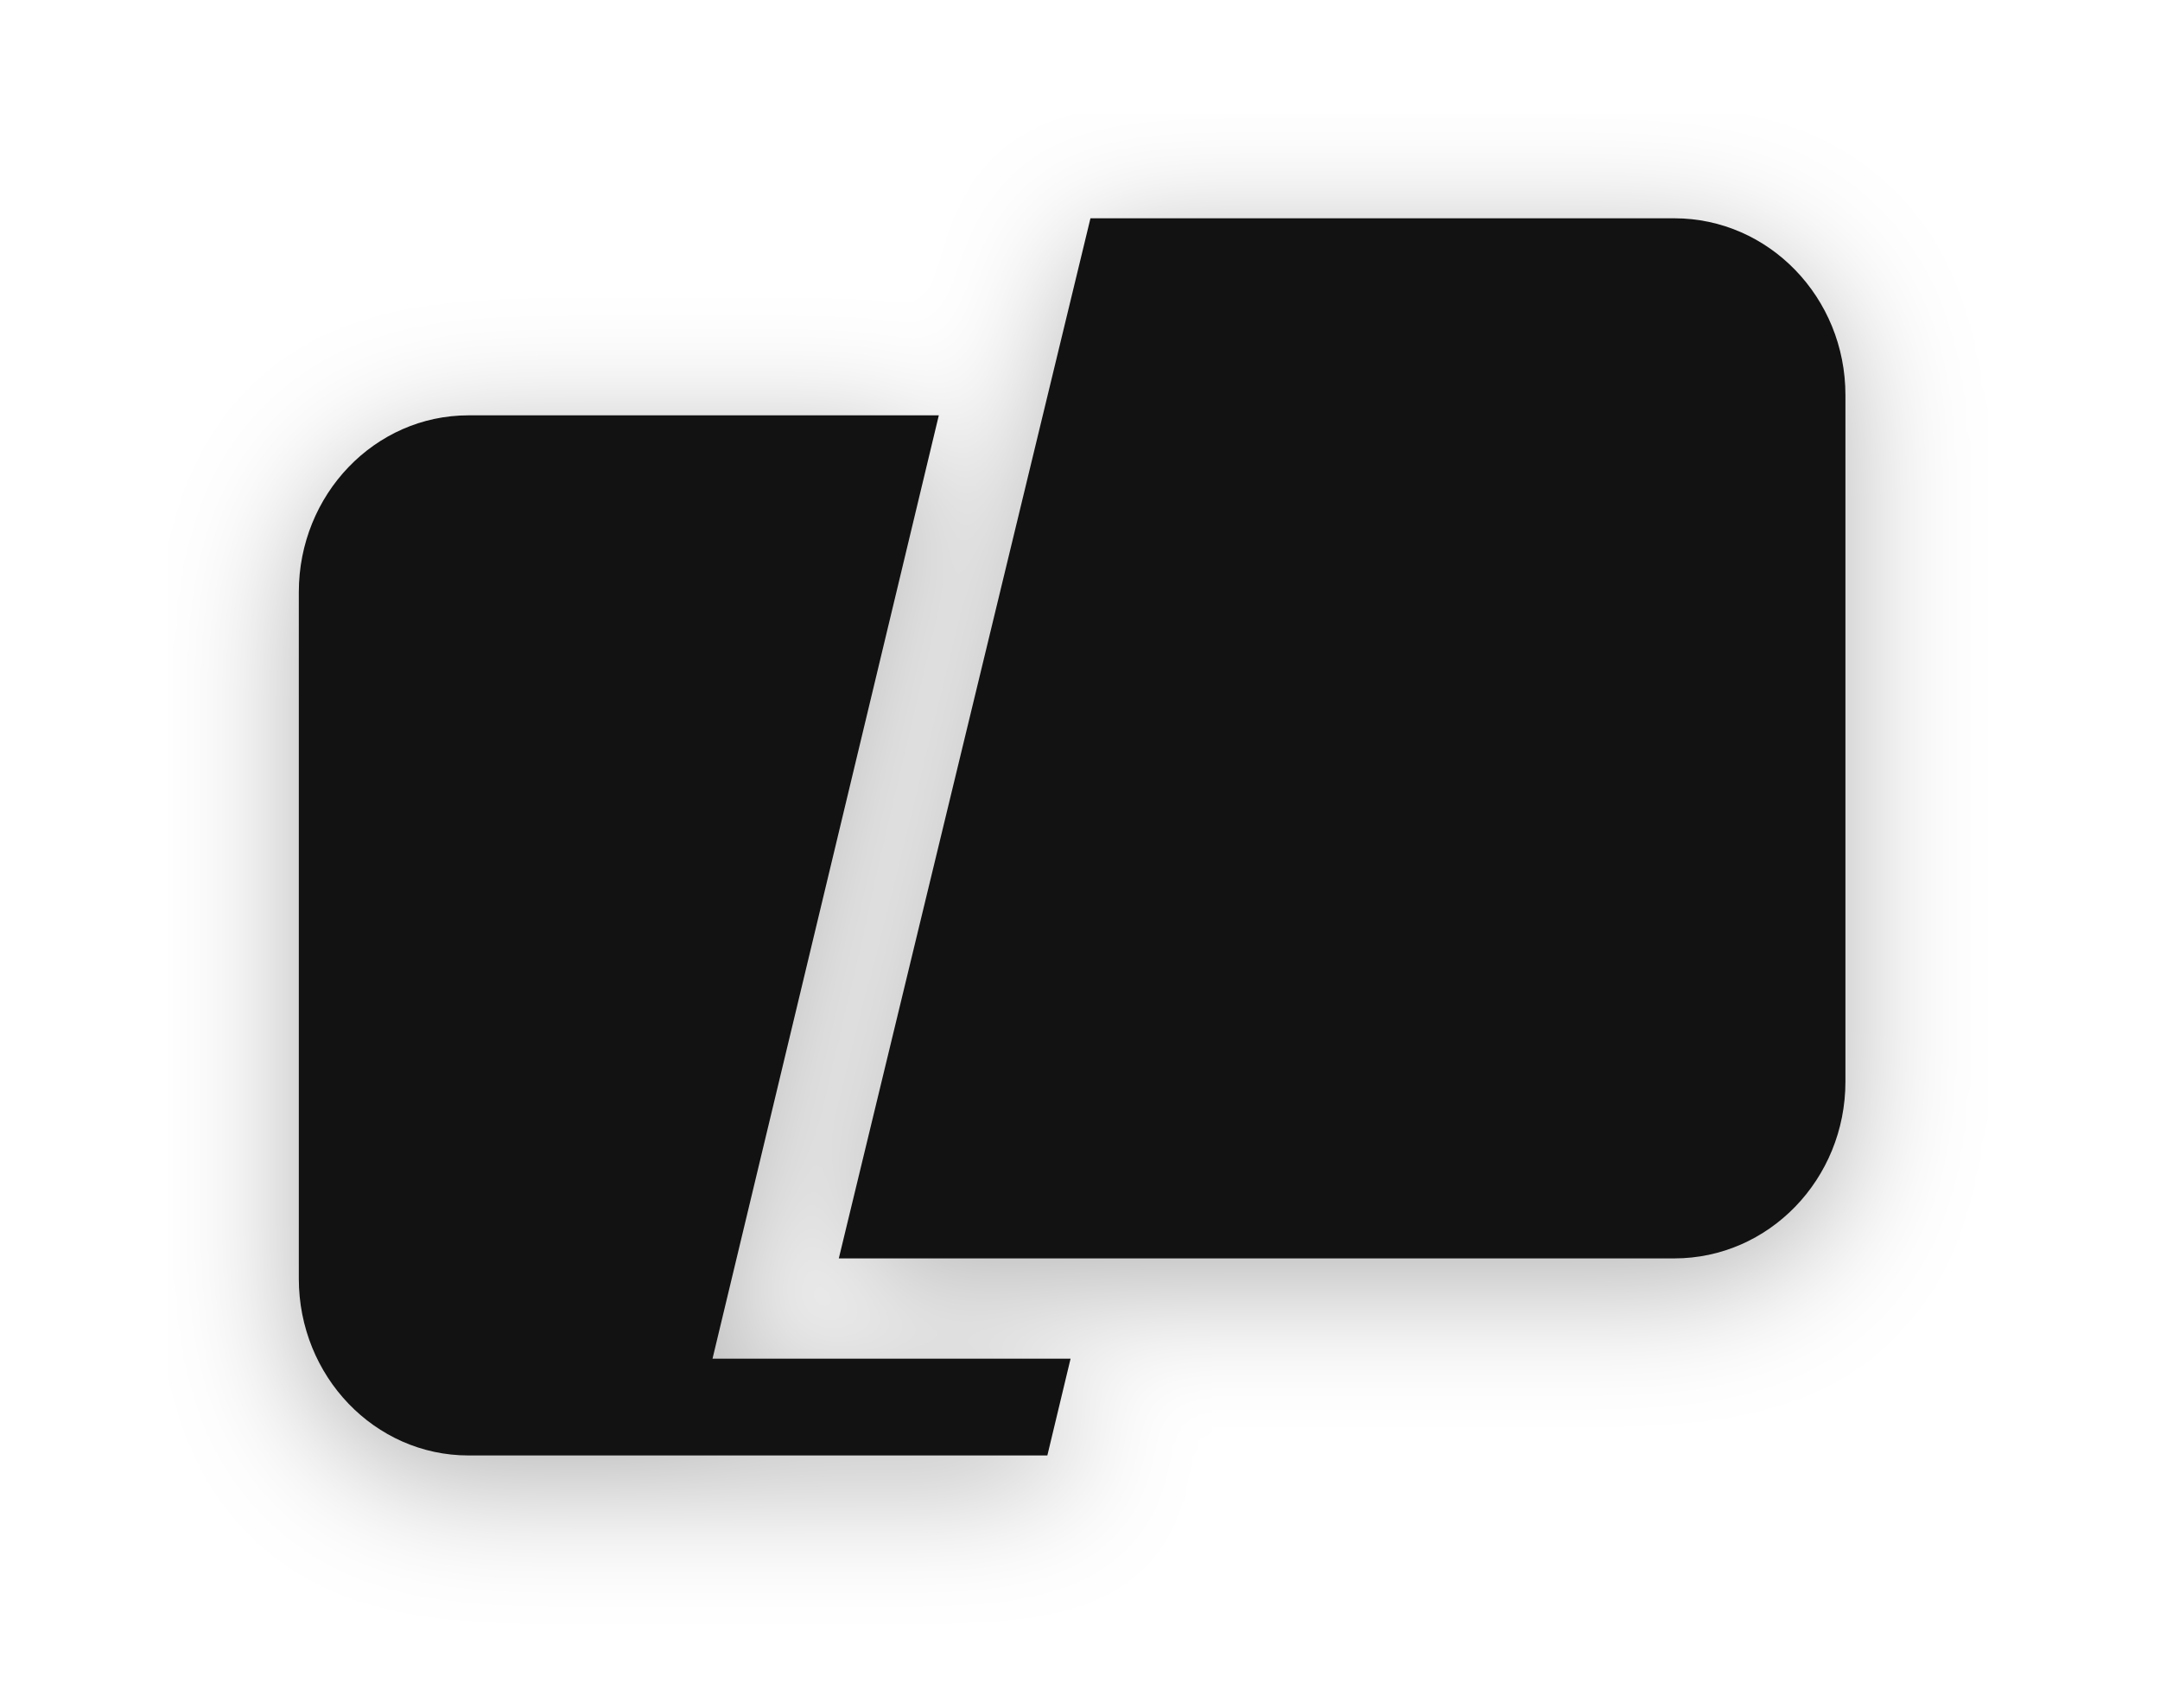
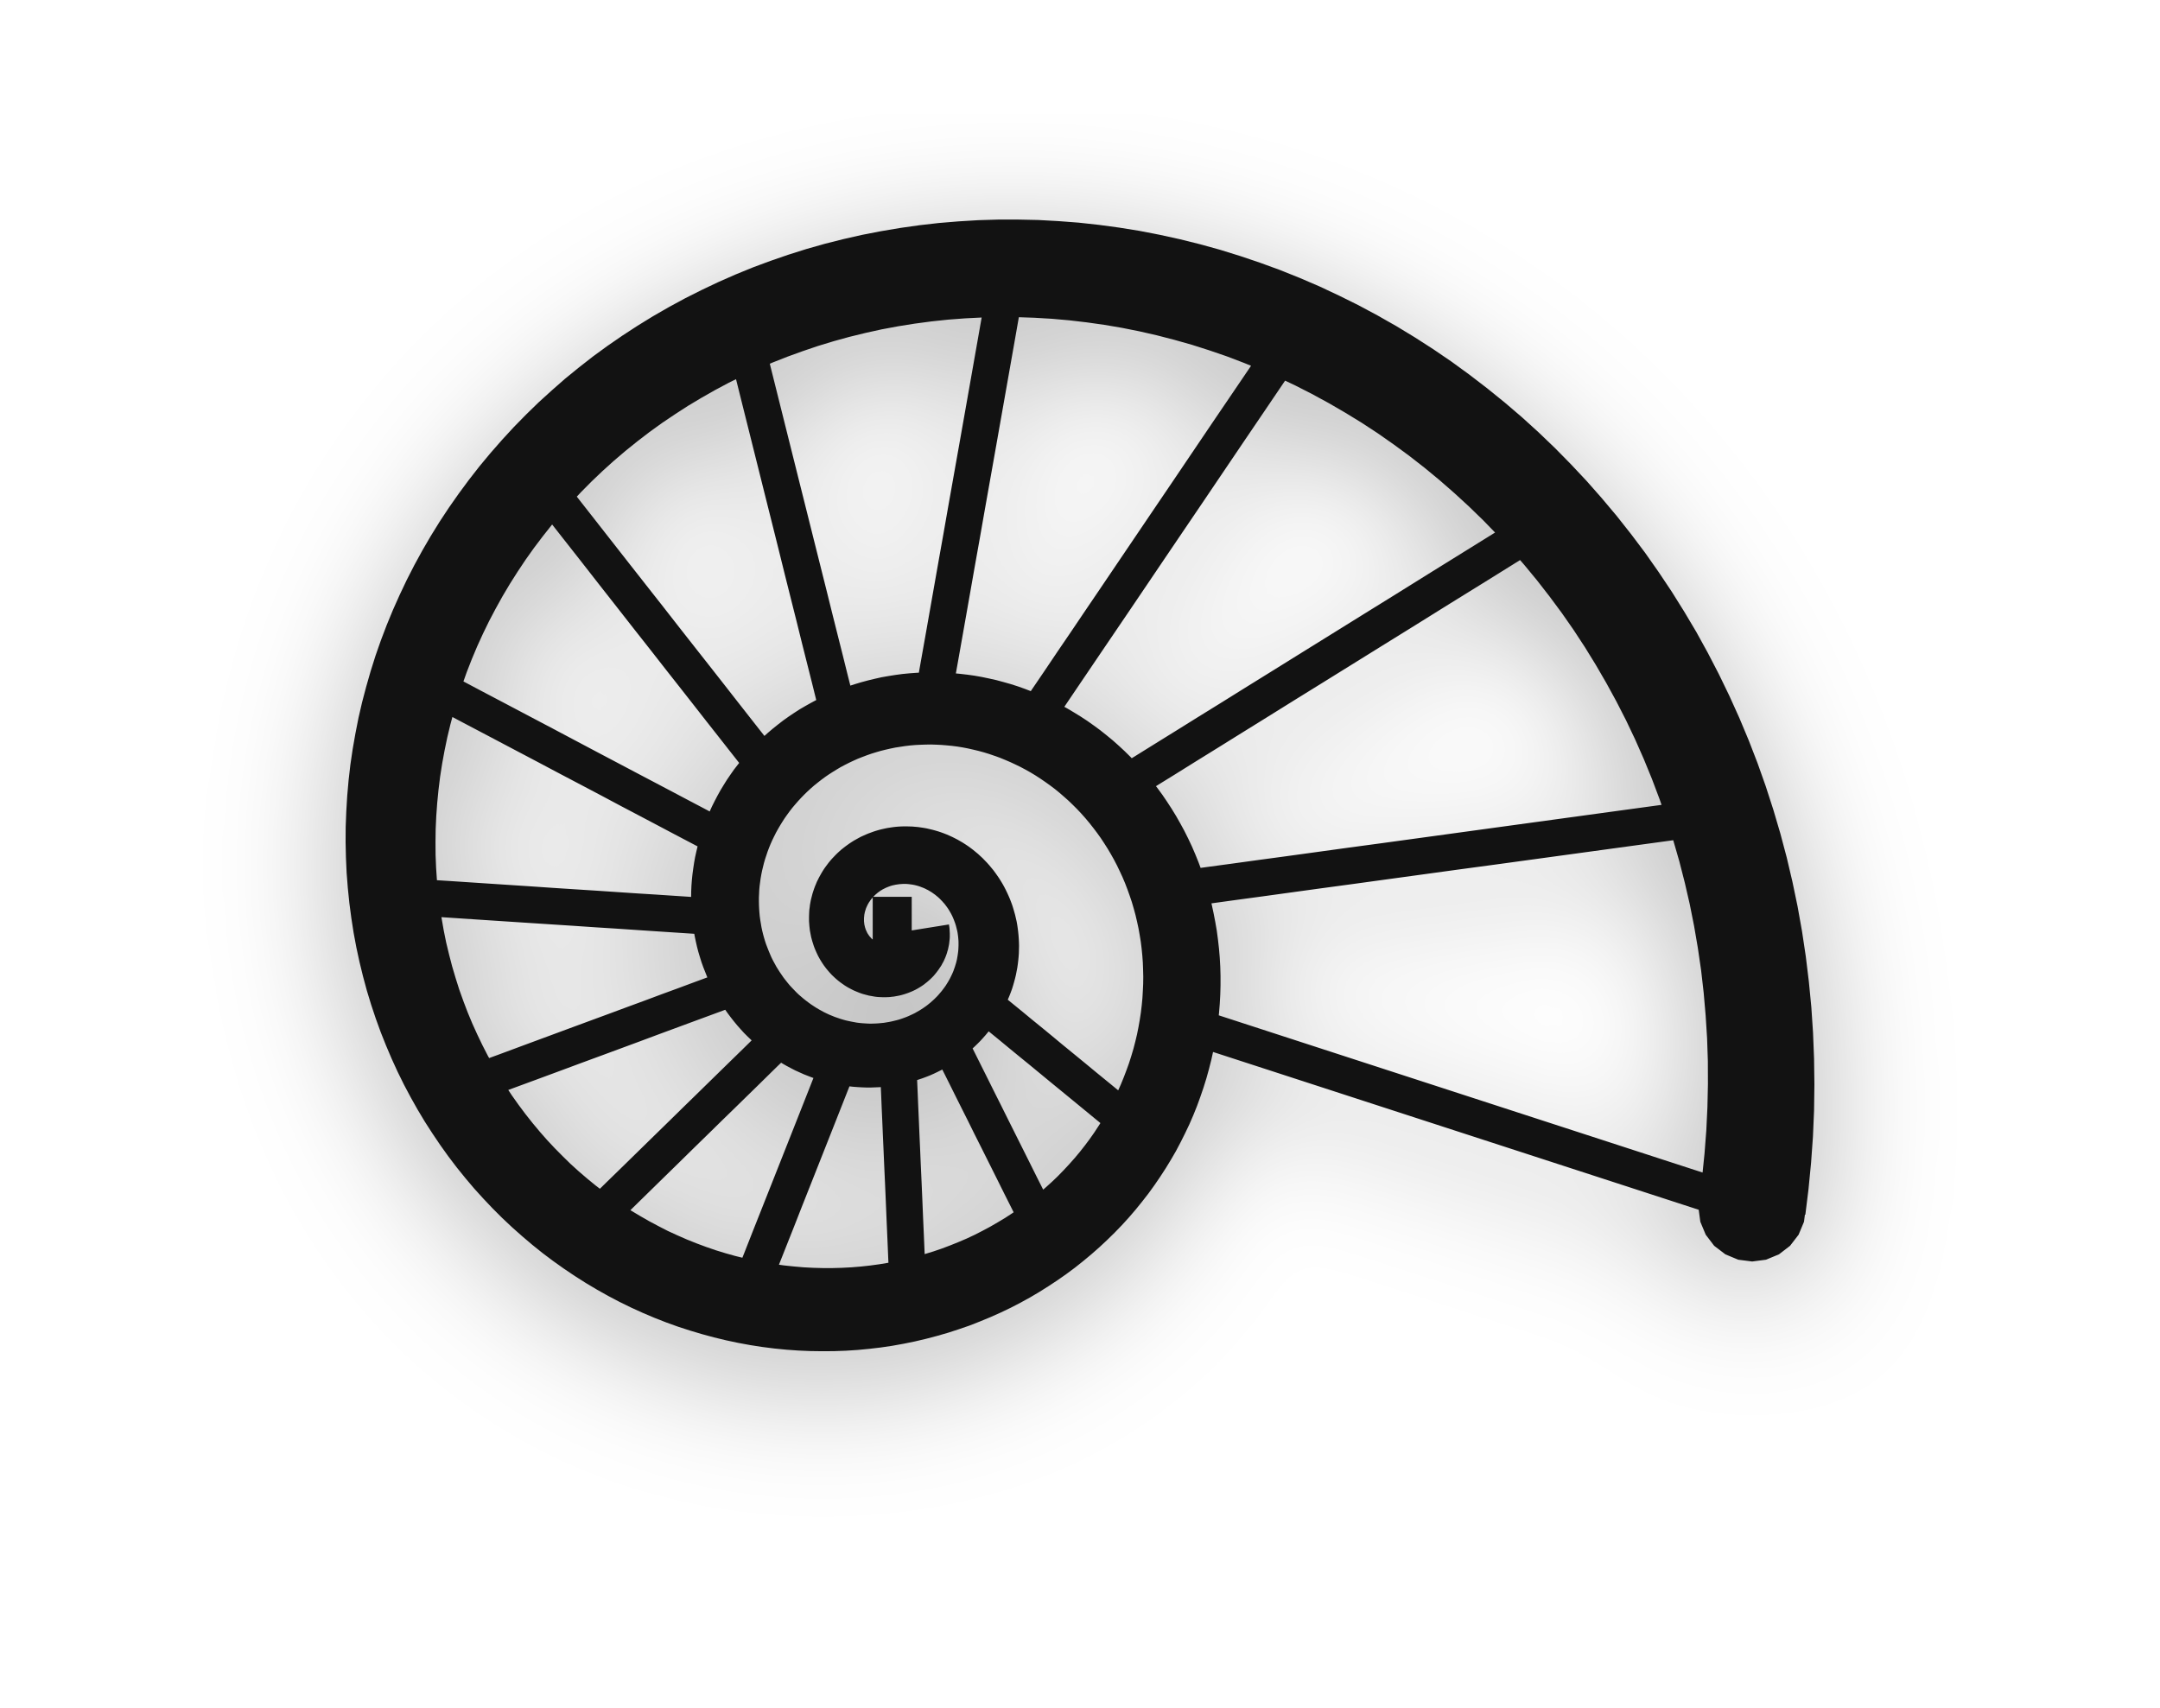
<svg xmlns="http://www.w3.org/2000/svg" width="253" height="200" viewBox="0 0 253 200" fill="none">
  <g filter="url(#filter0_d_8_35)">
-     <path d="M127.725 25.57H196.111C207.181 25.57 216.155 34.843 216.155 46.282V126.695C216.155 138.134 207.181 147.407 196.111 147.407H98.249L127.725 25.57Z" fill="#121212" />
-     <path d="M109.963 48.652H54.873C43.898 48.652 35 57.925 35 69.364V149.777C35 161.216 43.898 170.489 54.873 170.489H122.676L125.395 159.154H83.456L109.963 48.652Z" fill="#121212" />
+     <path d="M111.15 108.29 L111.17 108.43 L111.20 108.62 L111.22 108.80 L111.23 108.99 L111.24 109.17 L111.25 109.36 L111.25 109.55 L111.25 109.74 L111.24 109.93 L111.22 110.12 L111.20 110.30 L111.18 110.49 L111.15 110.68 L111.11 110.87 L111.07 111.06 L111.03 111.25 L110.97 111.43 L110.92 111.62 L110.86 111.80 L110.79 111.99 L110.72 112.17 L110.64 112.35 L110.56 112.53 L110.47 112.71 L110.37 112.88 L110.28 113.06 L110.17 113.23 L110.06 113.39 L109.95 113.56 L109.83 113.72 L109.71 113.88 L109.58 114.04 L109.45 114.20 L109.32 114.35 L109.17 114.50 L109.03 114.64 L108.88 114.78 L108.72 114.92 L108.57 115.05 L108.40 115.18 L108.24 115.31 L108.07 115.43 L107.89 115.55 L107.71 115.66 L107.53 115.77 L107.35 115.87 L107.16 115.97 L106.97 116.06 L106.77 116.15 L106.57 116.23 L106.37 116.31 L106.17 116.38 L105.96 116.45 L105.76 116.51 L105.54 116.57 L105.33 116.62 L105.12 116.66 L104.90 116.70 L104.68 116.74 L104.46 116.76 L104.24 116.79 L104.02 116.80 L103.80 116.81 L103.57 116.81 L103.35 116.81 L103.12 116.80 L102.89 116.79 L102.67 116.77 L102.44 116.74 L102.22 116.70 L101.99 116.66 L101.76 116.62 L101.54 116.56 L101.31 116.50 L101.09 116.44 L100.87 116.37 L100.65 116.29 L100.43 116.20 L100.21 116.11 L100.00 116.02 L99.78 115.91 L99.57 115.80 L99.36 115.69 L99.16 115.57 L98.95 115.44 L98.75 115.30 L98.55 115.16 L98.36 115.02 L98.17 114.87 L97.98 114.71 L97.80 114.55 L97.62 114.38 L97.44 114.21 L97.27 114.03 L97.10 113.84 L96.94 113.65 L96.78 113.46 L96.63 113.26 L96.48 113.06 L96.34 112.85 L96.20 112.63 L96.07 112.42 L95.94 112.19 L95.82 111.97 L95.71 111.74 L95.60 111.50 L95.50 111.27 L95.40 111.03 L95.31 110.78 L95.23 110.53 L95.15 110.28 L95.08 110.03 L95.01 109.77 L94.96 109.51 L94.91 109.25 L94.86 108.99 L94.83 108.72 L94.80 108.45 L94.78 108.18 L94.76 107.91 L94.76 107.64 L94.76 107.37 L94.77 107.10 L94.78 106.82 L94.80 106.55 L94.84 106.27 L94.87 106.00 L94.92 105.72 L94.97 105.45 L95.04 105.17 L95.11 104.90 L95.18 104.63 L95.27 104.36 L95.36 104.09 L95.46 103.82 L95.57 103.56 L95.68 103.29 L95.81 103.03 L95.94 102.77 L96.08 102.52 L96.22 102.27 L96.37 102.02 L96.53 101.77 L96.70 101.53 L96.88 101.29 L97.06 101.05 L97.25 100.82 L97.44 100.60 L97.65 100.38 L97.86 100.16 L98.07 99.95 L98.30 99.74 L98.52 99.54 L98.76 99.35 L99.00 99.16 L99.25 98.98 L99.50 98.80 L99.76 98.63 L100.03 98.46 L100.30 98.31 L100.57 98.16 L100.85 98.01 L101.14 97.88 L101.43 97.75 L101.72 97.63 L102.02 97.52 L102.32 97.41 L102.63 97.31 L102.94 97.22 L103.25 97.14 L103.57 97.07 L103.89 97.00 L104.21 96.95 L104.53 96.90 L104.86 96.86 L105.19 96.83 L105.52 96.81 L105.86 96.80 L106.19 96.80 L106.53 96.81 L106.86 96.82 L107.20 96.85 L107.54 96.88 L107.88 96.93 L108.22 96.98 L108.55 97.04 L108.89 97.12 L109.23 97.20 L109.56 97.29 L109.90 97.39 L110.23 97.50 L110.56 97.62 L110.89 97.75 L111.21 97.89 L111.54 98.04 L111.86 98.20 L112.17 98.36 L112.48 98.54 L112.79 98.72 L113.10 98.92 L113.40 99.12 L113.70 99.34 L113.99 99.56 L114.27 99.79 L114.56 100.03 L114.83 100.28 L115.10 100.53 L115.36 100.80 L115.62 101.07 L115.87 101.35 L116.11 101.64 L116.35 101.93 L116.58 102.24 L116.80 102.55 L117.02 102.87 L117.22 103.19 L117.42 103.52 L117.61 103.86 L117.79 104.21 L117.96 104.56 L118.12 104.91 L118.28 105.28 L118.42 105.64 L118.56 106.02 L118.68 106.40 L118.79 106.78 L118.90 107.17 L118.99 107.56 L119.08 107.95 L119.15 108.35 L119.21 108.76 L119.26 109.16 L119.30 109.57 L119.33 109.98 L119.35 110.40 L119.36 110.81 L119.35 111.23 L119.34 111.65 L119.31 112.07 L119.27 112.49 L119.22 112.91 L119.16 113.33 L119.08 113.75 L119.00 114.17 L118.90 114.59 L118.79 115.00 L118.67 115.42 L118.54 115.84 L118.39 116.25 L118.23 116.66 L118.06 117.06 L117.88 117.47 L117.69 117.87 L117.49 118.26 L117.27 118.66 L117.04 119.04 L116.80 119.43 L116.55 119.80 L116.29 120.18 L116.02 120.54 L115.73 120.90 L115.44 121.25 L115.13 121.60 L114.82 121.94 L114.49 122.27 L114.15 122.60 L113.81 122.91 L113.45 123.22 L113.08 123.52 L112.71 123.81 L112.32 124.09 L111.93 124.36 L111.52 124.62 L111.11 124.87 L110.69 125.11 L110.26 125.34 L109.82 125.56 L109.38 125.77 L108.93 125.97 L108.47 126.15 L108.01 126.32 L107.53 126.48 L107.06 126.63 L106.57 126.77 L106.08 126.89 L105.59 127.00 L105.09 127.09 L104.59 127.18 L104.08 127.25 L103.57 127.30 L103.05 127.35 L102.53 127.37 L102.01 127.39 L101.49 127.39 L100.96 127.37 L100.44 127.34 L99.91 127.30 L99.38 127.24 L98.85 127.17 L98.33 127.08 L97.80 126.98 L97.27 126.86 L96.74 126.72 L96.22 126.58 L95.70 126.41 L95.18 126.24 L94.66 126.04 L94.15 125.84 L93.64 125.61 L93.13 125.38 L92.63 125.12 L92.14 124.86 L91.65 124.58 L91.16 124.28 L90.69 123.97 L90.22 123.65 L89.75 123.31 L89.30 122.95 L88.85 122.59 L88.41 122.21 L87.98 121.81 L87.56 121.41 L87.14 120.99 L86.74 120.55 L86.35 120.11 L85.97 119.65 L85.60 119.18 L85.24 118.70 L84.89 118.20 L84.56 117.70 L84.24 117.18 L83.93 116.65 L83.64 116.11 L83.35 115.57 L83.09 115.01 L82.83 114.44 L82.60 113.86 L82.37 113.28 L82.16 112.69 L81.97 112.08 L81.79 111.48 L81.63 110.86 L81.49 110.24 L81.36 109.61 L81.25 108.97 L81.16 108.33 L81.08 107.69 L81.02 107.04 L80.98 106.38 L80.96 105.72 L80.95 105.06 L80.96 104.40 L80.99 103.73 L81.04 103.07 L81.11 102.40 L81.20 101.73 L81.30 101.06 L81.42 100.39 L81.57 99.72 L81.73 99.05 L81.91 98.39 L82.11 97.73 L82.33 97.07 L82.57 96.41 L82.82 95.76 L83.10 95.11 L83.39 94.47 L83.71 93.83 L84.04 93.20 L84.39 92.57 L84.76 91.96 L85.14 91.35 L85.55 90.75 L85.97 90.15 L86.42 89.57 L86.87 89.00 L87.35 88.44 L87.85 87.89 L88.36 87.35 L88.89 86.82 L89.43 86.30 L89.99 85.80 L90.57 85.31 L91.16 84.84 L91.77 84.37 L92.39 83.93 L93.03 83.50 L93.68 83.08 L94.35 82.69 L95.03 82.31 L95.72 81.94 L96.42 81.59 L97.14 81.27 L97.87 80.96 L98.61 80.67 L99.36 80.39 L100.13 80.14 L100.90 79.91 L101.68 79.70 L102.47 79.51 L103.27 79.33 L104.07 79.19 L104.89 79.06 L105.71 78.95 L106.54 78.87 L107.37 78.81 L108.20 78.77 L109.05 78.75 L109.89 78.76 L110.74 78.79 L111.59 78.85 L112.44 78.93 L113.30 79.03 L114.15 79.15 L115.00 79.30 L115.86 79.48 L116.71 79.67 L117.56 79.90 L118.41 80.14 L119.25 80.41 L120.09 80.71 L120.92 81.03 L121.75 81.37 L122.58 81.74 L123.39 82.13 L124.20 82.54 L125.00 82.98 L125.79 83.45 L126.57 83.93 L127.35 84.44 L128.11 84.98 L128.86 85.53 L129.59 86.11 L130.32 86.71 L131.03 87.34 L131.72 87.98 L132.40 88.65 L133.07 89.34 L133.72 90.05 L134.35 90.78 L134.96 91.53 L135.56 92.30 L136.14 93.09 L136.69 93.90 L137.23 94.73 L137.75 95.58 L138.24 96.44 L138.72 97.32 L139.17 98.22 L139.60 99.13 L140.00 100.06 L140.38 101.00 L140.74 101.96 L141.07 102.93 L141.38 103.92 L141.66 104.91 L141.92 105.92 L142.14 106.94 L142.34 107.97 L142.52 109.01 L142.66 110.06 L142.78 111.12 L142.87 112.18 L142.93 113.25 L142.96 114.33 L142.96 115.41 L142.93 116.50 L142.87 117.59 L142.78 118.68 L142.66 119.77 L142.51 120.87 L142.33 121.97 L142.12 123.06 L141.88 124.15 L141.60 125.25 L141.30 126.33 L140.96 127.42 L140.59 128.50 L140.20 129.57 L139.77 130.64 L139.31 131.70 L138.81 132.75 L138.29 133.79 L137.74 134.83 L137.15 135.85 L136.54 136.85 L135.89 137.85 L135.22 138.83 L134.52 139.80 L133.78 140.75 L133.02 141.69 L132.23 142.61 L131.41 143.51 L130.56 144.39 L129.68 145.25 L128.78 146.09 L127.85 146.91 L126.89 147.71 L125.91 148.49 L124.90 149.24 L123.87 149.96 L122.81 150.66 L121.73 151.34 L120.63 151.99 L119.50 152.61 L118.36 153.20 L117.19 153.76 L116.00 154.29 L114.79 154.79 L113.57 155.27 L112.32 155.70 L111.06 156.11 L109.78 156.48 L108.49 156.82 L107.18 157.13 L105.86 157.40 L104.53 157.64 L103.18 157.84 L101.82 158.00 L100.46 158.13 L99.08 158.22 L97.70 158.27 L96.30 158.28 L94.91 158.26 L93.50 158.20 L92.10 158.10 L90.69 157.96 L89.27 157.78 L87.86 157.56 L86.45 157.30 L85.04 157.00 L83.63 156.66 L82.23 156.28 L80.82 155.86 L79.43 155.41 L78.04 154.91 L76.66 154.37 L75.29 153.79 L73.93 153.17 L72.58 152.51 L71.25 151.81 L69.93 151.07 L68.62 150.29 L67.33 149.47 L66.05 148.61 L64.80 147.72 L63.56 146.79 L62.34 145.81 L61.15 144.80 L59.98 143.76 L58.83 142.68 L57.71 141.56 L56.61 140.40 L55.54 139.22 L54.50 137.99 L53.49 136.74 L52.51 135.45 L51.56 134.12 L50.65 132.77 L49.76 131.39 L48.91 129.97 L48.10 128.53 L47.32 127.06 L46.58 125.56 L45.88 124.03 L45.22 122.48 L44.59 120.90 L44.01 119.30 L43.47 117.68 L42.97 116.04 L42.52 114.37 L42.11 112.69 L41.74 110.98 L41.42 109.27 L41.15 107.53 L40.92 105.78 L40.74 104.02 L40.60 102.24 L40.52 100.45 L40.48 98.66 L40.49 96.85 L40.56 95.04 L40.67 93.22 L40.83 91.40 L41.04 89.57 L41.31 87.74 L41.63 85.92 L41.99 84.09 L42.41 82.27 L42.89 80.45 L43.41 78.63 L43.98 76.82 L44.61 75.02 L45.29 73.23 L46.02 71.46 L46.81 69.69 L47.64 67.94 L48.53 66.20 L49.47 64.48 L50.46 62.78 L51.50 61.10 L52.59 59.45 L53.74 57.81 L54.93 56.20 L56.17 54.61 L57.46 53.06 L58.80 51.53 L60.18 50.03 L61.61 48.57 L63.09 47.13 L64.62 45.74 L66.18 44.37 L67.80 43.05 L69.45 41.76 L71.15 40.52 L72.89 39.32 L74.67 38.16 L76.49 37.04 L78.35 35.97 L80.25 34.94 L82.18 33.97 L84.14 33.04 L86.14 32.16 L88.17 31.33 L90.24 30.56 L92.33 29.84 L94.45 29.17 L96.60 28.56 L98.78 28.01 L100.98 27.51 L103.20 27.08 L105.45 26.70 L107.71 26.38 L109.99 26.12 L112.29 25.93 L114.60 25.79 L116.93 25.72 L119.27 25.72 L121.62 25.77 L123.97 25.90 L126.34 26.08 L128.71 26.34 L131.08 26.66 L133.45 27.04 L135.82 27.50 L138.19 28.02 L140.56 28.61 L142.91 29.26 L145.26 29.99 L147.60 30.78 L149.93 31.63 L152.25 32.56 L154.55 33.55 L156.83 34.62 L159.09 35.74 L161.33 36.94 L163.55 38.20 L165.74 39.53 L167.90 40.92 L170.04 42.38 L172.14 43.91 L174.21 45.50 L176.25 47.15 L178.25 48.86 L180.21 50.64 L182.13 52.48 L184.00 54.38 L185.84 56.34 L187.62 58.36 L189.36 60.43 L191.05 62.57 L192.69 64.75 L194.27 67.00 L195.80 69.29 L197.27 71.64 L198.69 74.03 L200.04 76.48 L201.33 78.97 L202.56 81.51 L203.73 84.10 L204.83 86.73 L205.86 89.39 L206.82 92.10 L207.71 94.85 L208.53 97.63 L209.28 100.45 L209.95 103.30 L210.55 106.18 L211.07 109.09 L211.51 112.02 L211.87 114.98 L212.16 117.96 L212.36 120.97 L212.48 123.99 L212.52 127.02 L212.48 130.07 L212.35 133.14 L212.13 136.21 L211.83 139.29 L211.46 142.29 L199.00 140.69 L199.37 137.86 L199.65 135.13 L199.86 132.40 L199.99 129.68 L200.05 126.97 L200.04 124.27 L199.95 121.59 L199.78 118.93 L199.55 116.28 L199.25 113.66 L198.87 111.05 L198.43 108.48 L197.92 105.92 L197.34 103.40 L196.70 100.90 L195.99 98.44 L195.22 96.00 L194.38 93.60 L193.49 91.24 L192.54 88.92 L191.53 86.63 L190.46 84.38 L189.33 82.17 L188.15 80.01 L186.92 77.89 L185.64 75.81 L184.31 73.78 L182.93 71.80 L181.50 69.87 L180.03 67.98 L178.52 66.15 L176.96 64.36 L175.36 62.63 L173.73 60.95 L172.06 59.33 L170.35 57.76 L168.61 56.24 L166.84 54.78 L165.03 53.37 L163.20 52.03 L161.34 50.73 L159.46 49.50 L157.55 48.33 L155.62 47.21 L153.67 46.15 L151.71 45.15 L149.72 44.21 L147.72 43.33 L145.71 42.51 L143.69 41.74 L141.65 41.04 L139.61 40.39 L137.56 39.81 L135.51 39.28 L133.45 38.81 L131.40 38.40 L129.34 38.05 L127.28 37.76 L125.23 37.52 L123.18 37.34 L121.14 37.22 L119.10 37.15 L117.08 37.14 L115.06 37.19 L113.06 37.29 L111.07 37.44 L109.09 37.65 L107.14 37.91 L105.20 38.22 L103.27 38.58 L101.37 39.00 L99.49 39.46 L97.64 39.97 L95.80 40.53 L94.00 41.14 L92.21 41.79 L90.46 42.48 L88.73 43.23 L87.04 44.01 L85.37 44.83 L83.74 45.70 L82.14 46.61 L80.57 47.55 L79.04 48.54 L77.54 49.55 L76.07 50.61 L74.65 51.70 L73.26 52.82 L71.91 53.97 L70.59 55.16 L69.32 56.37 L68.09 57.61 L66.90 58.88 L65.74 60.17 L64.63 61.49 L63.57 62.83 L62.54 64.19 L61.56 65.57 L60.62 66.98 L59.72 68.40 L58.87 69.83 L58.06 71.29 L57.29 72.75 L56.57 74.23 L55.89 75.72 L55.26 77.22 L54.67 78.73 L54.13 80.25 L53.63 81.78 L53.17 83.31 L52.76 84.84 L52.39 86.38 L52.07 87.92 L51.79 89.45 L51.55 90.99 L51.36 92.53 L51.21 94.06 L51.10 95.59 L51.03 97.11 L51.01 98.63 L51.02 100.14 L51.08 101.64 L51.18 103.13 L51.32 104.61 L51.50 106.08 L51.72 107.53 L51.97 108.97 L52.26 110.40 L52.60 111.81 L52.96 113.20 L53.37 114.58 L53.80 115.94 L54.28 117.28 L54.78 118.59 L55.32 119.89 L55.90 121.17 L56.50 122.42 L57.13 123.65 L57.80 124.85 L58.49 126.03 L59.21 127.19 L59.96 128.32 L60.74 129.42 L61.54 130.49 L62.37 131.54 L63.22 132.56 L64.09 133.55 L64.99 134.51 L65.91 135.44 L66.84 136.35 L67.80 137.22 L68.78 138.06 L69.77 138.87 L70.78 139.64 L71.80 140.39 L72.84 141.10 L73.89 141.79 L74.96 142.43 L76.04 143.05 L77.13 143.63 L78.22 144.19 L79.33 144.70 L80.45 145.19 L81.57 145.64 L82.70 146.06 L83.83 146.45 L84.97 146.80 L86.11 147.12 L87.25 147.40 L88.40 147.66 L89.54 147.88 L90.69 148.07 L91.83 148.23 L92.97 148.35 L94.11 148.45 L95.25 148.51 L96.38 148.54 L97.50 148.54 L98.62 148.51 L99.74 148.45 L100.84 148.36 L101.93 148.24 L103.02 148.09 L104.10 147.91 L105.16 147.70 L106.21 147.47 L107.26 147.20 L108.28 146.91 L109.30 146.60 L110.30 146.26 L111.28 145.89 L112.25 145.50 L113.21 145.09 L114.15 144.65 L115.07 144.18 L115.97 143.70 L116.85 143.19 L117.72 142.67 L118.56 142.12 L119.39 141.55 L120.20 140.96 L120.98 140.36 L121.75 139.73 L122.49 139.09 L123.22 138.43 L123.92 137.76 L124.59 137.07 L125.25 136.36 L125.88 135.65 L126.49 134.92 L127.08 134.17 L127.64 133.42 L128.18 132.65 L128.69 131.87 L129.19 131.09 L129.65 130.29 L130.09 129.49 L130.51 128.68 L130.91 127.86 L131.28 127.04 L131.62 126.21 L131.94 125.37 L132.24 124.54 L132.51 123.69 L132.76 122.85 L132.98 122.00 L133.18 121.16 L133.35 120.31 L133.50 119.46 L133.63 118.61 L133.73 117.77 L133.81 116.93 L133.86 116.08 L133.90 115.25 L133.91 114.41 L133.89 113.58 L133.86 112.76 L133.80 111.94 L133.72 111.13 L133.62 110.32 L133.49 109.52 L133.35 108.73 L133.18 107.95 L133.00 107.18 L132.79 106.41 L132.57 105.66 L132.32 104.92 L132.06 104.19 L131.78 103.46 L131.48 102.75 L131.16 102.06 L130.83 101.37 L130.48 100.70 L130.11 100.04 L129.73 99.40 L129.33 98.77 L128.92 98.15 L128.49 97.55 L128.05 96.97 L127.60 96.40 L127.13 95.84 L126.65 95.30 L126.16 94.78 L125.65 94.27 L125.14 93.78 L124.61 93.31 L124.08 92.85 L123.54 92.41 L122.98 91.99 L122.42 91.59 L121.85 91.20 L121.28 90.83 L120.70 90.48 L120.11 90.15 L119.51 89.83 L118.91 89.54 L118.31 89.26 L117.70 89.00 L117.09 88.75 L116.47 88.53 L115.86 88.32 L115.24 88.13 L114.62 87.96 L113.99 87.81 L113.37 87.67 L112.75 87.55 L112.13 87.45 L111.50 87.37 L110.88 87.31 L110.27 87.26 L109.65 87.23 L109.04 87.21 L108.43 87.22 L107.82 87.24 L107.22 87.27 L106.62 87.32 L106.03 87.39 L105.44 87.48 L104.86 87.57 L104.28 87.69 L103.71 87.82 L103.15 87.96 L102.60 88.12 L102.05 88.29 L101.51 88.48 L100.98 88.68 L100.45 88.89 L99.94 89.12 L99.43 89.36 L98.94 89.61 L98.45 89.87 L97.98 90.15 L97.51 90.44 L97.06 90.73 L96.61 91.04 L96.18 91.36 L95.76 91.69 L95.35 92.02 L94.95 92.37 L94.56 92.73 L94.19 93.09 L93.83 93.46 L93.48 93.84 L93.14 94.23 L92.81 94.62 L92.50 95.02 L92.20 95.43 L91.91 95.84 L91.64 96.26 L91.38 96.68 L91.13 97.11 L90.89 97.54 L90.67 97.98 L90.46 98.41 L90.26 98.86 L90.08 99.30 L89.91 99.75 L89.76 100.20 L89.61 100.65 L89.48 101.10 L89.37 101.55 L89.26 102.00 L89.17 102.45 L89.09 102.91 L89.03 103.36 L88.97 103.81 L88.93 104.26 L88.91 104.71 L88.89 105.15 L88.89 105.60 L88.90 106.04 L88.92 106.48 L88.95 106.91 L88.99 107.34 L89.05 107.77 L89.12 108.19 L89.19 108.61 L89.28 109.03 L89.38 109.44 L89.49 109.84 L89.61 110.24 L89.74 110.63 L89.89 111.02 L90.04 111.40 L90.20 111.78 L90.36 112.15 L90.54 112.51 L90.73 112.86 L90.92 113.21 L91.13 113.55 L91.34 113.88 L91.56 114.20 L91.78 114.52 L92.02 114.83 L92.26 115.13 L92.50 115.42 L92.76 115.70 L93.02 115.97 L93.28 116.24 L93.55 116.50 L93.83 116.74 L94.11 116.98 L94.40 117.21 L94.69 117.43 L94.98 117.64 L95.28 117.84 L95.59 118.04 L95.89 118.22 L96.20 118.39 L96.51 118.56 L96.82 118.71 L97.14 118.86 L97.46 118.99 L97.78 119.12 L98.10 119.23 L98.42 119.34 L98.75 119.44 L99.07 119.53 L99.39 119.60 L99.72 119.67 L100.04 119.73 L100.37 119.79 L100.69 119.83 L101.01 119.86 L101.33 119.88 L101.65 119.90 L101.97 119.91 L102.29 119.90 L102.60 119.89 L102.91 119.87 L103.22 119.84 L103.53 119.81 L103.83 119.76 L104.13 119.71 L104.43 119.65 L104.72 119.58 L105.01 119.51 L105.30 119.43 L105.58 119.34 L105.86 119.24 L106.13 119.14 L106.40 119.03 L106.66 118.91 L106.92 118.79 L107.18 118.66 L107.42 118.52 L107.67 118.38 L107.91 118.23 L108.14 118.08 L108.37 117.92 L108.59 117.76 L108.80 117.59 L109.01 117.42 L109.21 117.24 L109.41 117.06 L109.60 116.87 L109.79 116.68 L109.96 116.49 L110.13 116.29 L110.30 116.09 L110.46 115.88 L110.61 115.68 L110.76 115.47 L110.89 115.26 L111.03 115.04 L111.15 114.83 L111.27 114.61 L111.38 114.39 L111.49 114.16 L111.59 113.94 L111.68 113.72 L111.76 113.49 L111.84 113.27 L111.91 113.04 L111.98 112.81 L112.04 112.58 L112.09 112.36 L112.13 112.13 L112.17 111.90 L112.20 111.68 L112.23 111.45 L112.25 111.22 L112.26 111.00 L112.27 110.78 L112.27 110.56 L112.27 110.34 L112.26 110.12 L112.24 109.90 L112.22 109.69 L112.19 109.47 L112.16 109.26 L112.12 109.05 L112.07 108.85 L112.02 108.65 L111.97 108.45 L111.91 108.25 L111.84 108.05 L111.77 107.86 L111.70 107.68 L111.62 107.49 L111.54 107.31 L111.45 107.13 L111.36 106.96 L111.26 106.79 L111.16 106.62 L111.06 106.46 L110.95 106.30 L110.84 106.15 L110.72 105.99 L110.61 105.85 L110.48 105.71 L110.36 105.57 L110.23 105.44 L110.11 105.31 L109.97 105.18 L109.84 105.06 L109.70 104.95 L109.56 104.83 L109.42 104.73 L109.28 104.63 L109.14 104.53 L108.99 104.44 L108.84 104.35 L108.69 104.26 L108.54 104.19 L108.39 104.11 L108.24 104.04 L108.09 103.98 L107.93 103.92 L107.78 103.86 L107.63 103.81 L107.47 103.76 L107.32 103.72 L107.16 103.68 L107.01 103.65 L106.85 103.62 L106.70 103.60 L106.55 103.58 L106.39 103.56 L106.24 103.55 L106.09 103.54 L105.94 103.54 L105.79 103.54 L105.64 103.55 L105.50 103.56 L105.35 103.57 L105.21 103.59 L105.07 103.61 L104.92 103.63 L104.79 103.66 L104.65 103.69 L104.51 103.72 L104.38 103.76 L104.25 103.80 L104.12 103.85 L103.99 103.90 L103.87 103.95 L103.75 104.00 L103.63 104.06 L103.51 104.12 L103.39 104.18 L103.28 104.25 L103.17 104.31 L103.07 104.38 L102.96 104.46 L102.86 104.53 L102.76 104.61 L102.67 104.69 L102.57 104.77 L102.49 104.85 L102.40 104.93 L102.31 105.02 L102.23 105.11 L102.16 105.20 L102.08 105.29 L102.01 105.38 L101.94 105.47 L101.88 105.57 L101.81 105.66 L101.75 105.76 L101.70 105.85 L101.64 105.95 L101.59 106.05 L101.55 106.15 L101.50 106.25 L101.46 106.34 L101.42 106.44 L101.39 106.54 L101.36 106.64 L101.33 106.74 L101.30 106.84 L101.28 106.94 L101.26 107.04 L101.24 107.14 L101.23 107.24 L101.22 107.34 L101.21 107.44 L101.20 107.53 L101.20 107.63 L101.20 107.72 L101.20 107.82 L101.20 107.91 L101.21 108.01 L101.22 108.10 L101.23 108.19 L101.24 108.28 L101.26 108.37 L101.28 108.45 L101.30 108.54 L101.32 108.63 L101.35 108.71 L101.37 108.79 L101.40 108.87 L101.43 108.95 L101.47 109.03 L101.50 109.10 L101.54 109.18 L101.57 109.25 L101.61 109.32 L101.65 109.39 L101.70 109.46 L101.74 109.52 L101.78 109.58 L101.83 109.65 L101.88 109.71 L101.93 109.76 L101.98 109.82 L102.03 109.88 L102.08 109.93 L102.13 109.98 L102.19 110.03 L102.24 110.07 L102.29 110.12 L102.35 110.16 L102.41 110.20 L102.46 110.24 L102.52 110.28 L102.58 110.31 L102.64 110.35 L102.69 110.38 L102.75 110.41 L102.81 110.43 L102.87 110.46 L102.93 110.48 L102.99 110.51 L103.05 110.53 L103.11 110.54 L103.16 110.56 L103.22 110.58 L103.28 110.59 L103.34 110.60 L103.40 110.61 L103.45 110.62 L103.51 110.63 L103.57 110.63 L103.62 110.63 L103.68 110.64 L103.73 110.64 L103.79 110.63 L103.84 110.63 L103.89 110.63 L103.94 110.62 L104.00 110.62 L104.05 110.61 L104.10 110.60 L104.14 110.59 L104.19 110.58 L104.24 110.56 L104.29 110.55 L104.33 110.54 L104.38 110.52 L104.42 110.50 L104.46 110.48 L104.50 110.47 L104.54 110.45 L104.58 110.43 L104.62 110.40 L104.66 110.38 L104.69 110.36 L104.73 110.34 L104.76 110.31 L104.79 110.29 L104.83 110.26 L104.86 110.24 L104.89 110.21 L104.92 110.19 L104.94 110.16 L104.97 110.13 L104.99 110.10 L105.02 110.08 L105.04 110.05 L105.06 110.02 L105.08 109.99 L105.10 109.96 L105.12 109.94 L105.14 109.91 L105.16 109.88 L105.17 109.85 L105.19 109.82 L105.20 109.79 L105.21 109.76 L105.23 109.74 L105.24 109.71 L105.25 109.68 L105.26 109.65 L105.26 109.62 L105.27 109.60 L105.28 109.57 L105.28 109.54 L105.29 109.52 L105.29 109.49 L105.30 109.46 L105.30 109.44 L105.30 109.41 L105.30 109.39 L105.30 109.37 L105.30 109.34 L105.30 109.32 L105.30 109.30 L105.29 109.23 Z M211.51 141.49 L211.30 143.12 L210.67 144.63 L209.67 145.93 L208.37 146.93 L206.85 147.56 L205.23 147.77 L203.60 147.56 L202.09 146.93 L200.78 145.93 L199.79 144.63 L199.16 143.12 L198.94 141.49 L199.16 139.86 L199.79 138.35 L200.78 137.05 L202.09 136.05 L203.60 135.42 L205.23 135.21 L206.85 135.42 L208.37 136.05 L209.67 137.05 L210.67 138.35 L211.30 139.86 Z M201.79 97.63 L196.08 98.41 L190.59 99.16 L185.33 99.88 L180.29 100.57 L175.47 101.23 L170.87 101.85 L166.50 102.45 L162.34 103.02 L158.41 103.56 L154.71 104.06 L151.22 104.54 L147.96 104.99 L144.92 105.40 L142.10 105.79 L139.50 106.14 L137.13 106.47 L136.55 102.22 L138.92 101.90 L141.52 101.54 L144.34 101.16 L147.38 100.74 L150.64 100.30 L154.13 99.82 L157.83 99.31 L161.76 98.78 L165.92 98.21 L170.29 97.61 L174.89 96.98 L179.71 96.32 L184.75 95.63 L190.01 94.91 L195.50 94.16 L201.21 93.38 Z M182.90 62.59 L178.36 65.41 L173.99 68.13 L169.79 70.73 L165.78 73.23 L161.94 75.61 L158.27 77.89 L154.79 80.05 L151.48 82.10 L148.35 84.05 L145.40 85.88 L142.62 87.61 L140.02 89.22 L137.60 90.73 L135.35 92.12 L133.28 93.41 L131.39 94.58 L129.13 90.94 L131.02 89.77 L133.09 88.49 L135.34 87.09 L137.76 85.59 L140.36 83.97 L143.14 82.25 L146.09 80.41 L149.22 78.47 L152.53 76.41 L156.01 74.25 L159.68 71.97 L163.52 69.59 L167.53 67.09 L171.72 64.49 L176.10 61.77 L180.64 58.95 Z M153.65 39.97 L150.86 44.09 L148.18 48.05 L145.61 51.84 L143.15 55.48 L140.80 58.96 L138.55 62.28 L136.41 65.44 L134.39 68.43 L132.47 71.27 L130.66 73.94 L128.95 76.46 L127.36 78.81 L125.87 81.01 L124.50 83.04 L123.23 84.92 L122.07 86.63 L118.52 84.23 L119.68 82.52 L120.95 80.64 L122.33 78.61 L123.81 76.41 L125.41 74.06 L127.11 71.54 L128.92 68.87 L130.84 66.03 L132.87 63.03 L135.00 59.88 L137.25 56.56 L139.60 53.08 L142.06 49.44 L144.64 45.64 L147.32 41.69 L150.10 37.57 Z M120.29 31.80 L119.48 36.35 L118.71 40.73 L117.97 44.92 L117.26 48.94 L116.58 52.79 L115.93 56.45 L115.31 59.94 L114.73 63.25 L114.17 66.38 L113.65 69.34 L113.16 72.12 L112.70 74.72 L112.27 77.15 L111.87 79.39 L111.51 81.46 L111.17 83.36 L106.95 82.61 L107.29 80.72 L107.65 78.65 L108.05 76.40 L108.48 73.98 L108.94 71.37 L109.43 68.59 L109.95 65.64 L110.51 62.50 L111.09 59.19 L111.71 55.70 L112.36 52.04 L113.04 48.20 L113.75 44.18 L114.49 39.98 L115.26 35.61 L116.07 31.05 Z M88.88 37.45 L89.92 41.62 L90.92 45.62 L91.88 49.46 L92.80 53.14 L93.68 56.66 L94.52 60.01 L95.32 63.21 L96.08 66.24 L96.80 69.11 L97.47 71.81 L98.11 74.36 L98.71 76.74 L99.26 78.96 L99.78 81.02 L100.25 82.91 L100.68 84.65 L96.53 85.68 L96.09 83.95 L95.62 82.06 L95.11 80.00 L94.55 77.78 L93.95 75.40 L93.32 72.85 L92.64 70.15 L91.92 67.28 L91.17 64.25 L90.37 61.05 L89.53 57.70 L88.65 54.18 L87.73 50.50 L86.77 46.66 L85.77 42.65 L84.72 38.49 Z M64.35 54.08 L66.81 57.22 L69.18 60.24 L71.45 63.14 L73.62 65.91 L75.70 68.56 L77.69 71.09 L79.57 73.50 L81.36 75.78 L83.06 77.94 L84.66 79.98 L86.16 81.90 L87.57 83.70 L88.88 85.37 L90.10 86.92 L91.22 88.35 L92.24 89.66 L88.87 92.30 L87.85 90.99 L86.73 89.56 L85.51 88.01 L84.20 86.34 L82.79 84.55 L81.29 82.63 L79.69 80.59 L77.99 78.43 L76.20 76.14 L74.31 73.74 L72.33 71.21 L70.25 68.56 L68.08 65.78 L65.81 62.89 L63.44 59.87 L60.98 56.73 Z M49.79 77.45 L53.07 79.18 L56.22 80.85 L59.24 82.44 L62.14 83.97 L64.91 85.43 L67.55 86.83 L70.06 88.16 L72.45 89.42 L74.70 90.61 L76.83 91.73 L78.84 92.79 L80.71 93.78 L82.46 94.70 L84.08 95.56 L85.57 96.34 L86.93 97.06 L84.93 100.85 L83.57 100.13 L82.08 99.34 L80.46 98.49 L78.71 97.57 L76.84 96.58 L74.83 95.52 L72.70 94.40 L70.45 93.20 L68.06 91.94 L65.55 90.62 L62.91 89.22 L60.14 87.76 L57.24 86.23 L54.22 84.64 L51.07 82.97 L47.79 81.24 Z M46.23 102.78 L49.67 103.01 L52.97 103.22 L56.14 103.43 L59.18 103.63 L62.08 103.82 L64.85 104.01 L67.48 104.18 L69.99 104.34 L72.35 104.50 L74.59 104.65 L76.69 104.78 L78.65 104.91 L80.48 105.03 L82.18 105.15 L83.74 105.25 L85.17 105.34 L84.89 109.62 L83.46 109.52 L81.90 109.42 L80.20 109.31 L78.37 109.19 L76.40 109.06 L74.30 108.92 L72.07 108.77 L69.70 108.62 L67.20 108.45 L64.57 108.28 L61.80 108.10 L58.90 107.91 L55.86 107.71 L52.69 107.50 L49.39 107.28 L45.95 107.05 Z M52.74 125.62 L55.74 124.51 L58.63 123.45 L61.40 122.42 L64.05 121.44 L66.59 120.50 L69.00 119.61 L71.31 118.76 L73.49 117.95 L75.56 117.19 L77.51 116.46 L79.34 115.79 L81.06 115.15 L82.66 114.56 L84.14 114.01 L85.51 113.51 L86.76 113.04 L88.24 117.06 L86.99 117.52 L85.63 118.03 L84.14 118.58 L82.54 119.17 L80.83 119.80 L78.99 120.48 L77.04 121.20 L74.98 121.97 L72.79 122.78 L70.49 123.63 L68.07 124.52 L65.54 125.46 L62.89 126.44 L60.12 127.46 L57.23 128.53 L54.23 129.64 Z M66.87 142.57 L69.00 140.49 L71.04 138.49 L73.00 136.58 L74.88 134.74 L76.68 132.98 L78.39 131.31 L80.02 129.71 L81.57 128.20 L83.03 126.77 L84.41 125.42 L85.71 124.15 L86.93 122.96 L88.06 121.85 L89.11 120.82 L90.08 119.88 L90.96 119.01 L93.96 122.08 L93.07 122.94 L92.11 123.89 L91.05 124.91 L89.92 126.02 L88.71 127.21 L87.41 128.48 L86.03 129.83 L84.56 131.26 L83.01 132.78 L81.38 134.37 L79.67 136.05 L77.88 137.80 L76.00 139.64 L74.04 141.56 L71.99 143.56 L69.86 145.64 Z M85.24 151.65 L86.26 149.08 L87.24 146.61 L88.17 144.24 L89.07 141.97 L89.93 139.80 L90.75 137.73 L91.53 135.76 L92.27 133.89 L92.97 132.12 L93.63 130.45 L94.25 128.88 L94.83 127.41 L95.37 126.04 L95.87 124.77 L96.33 123.60 L96.76 122.53 L100.74 124.11 L100.32 125.18 L99.86 126.35 L99.35 127.62 L98.81 128.99 L98.23 130.46 L97.61 132.03 L96.95 133.70 L96.25 135.47 L95.51 137.34 L94.73 139.31 L93.91 141.38 L93.06 143.55 L92.16 145.82 L91.22 148.19 L90.24 150.66 L89.23 153.23 Z M104.26 152.46 L104.15 149.89 L104.04 147.43 L103.94 145.06 L103.84 142.79 L103.75 140.63 L103.66 138.56 L103.57 136.59 L103.49 134.73 L103.41 132.96 L103.34 131.29 L103.27 129.73 L103.21 128.26 L103.15 126.89 L103.10 125.62 L103.04 124.46 L103.00 123.39 L107.28 123.20 L107.32 124.27 L107.38 125.44 L107.43 126.71 L107.49 128.07 L107.55 129.54 L107.62 131.11 L107.69 132.77 L107.77 134.54 L107.85 136.41 L107.94 138.37 L108.03 140.44 L108.12 142.61 L108.22 144.87 L108.32 147.24 L108.43 149.71 L108.54 152.27 Z M120.72 146.00 L119.65 143.86 L118.63 141.81 L117.64 139.84 L116.70 137.95 L115.80 136.15 L114.94 134.43 L114.12 132.80 L113.35 131.24 L112.61 129.77 L111.92 128.39 L111.27 127.08 L110.66 125.86 L110.09 124.73 L109.56 123.67 L109.08 122.70 L108.63 121.81 L112.47 119.90 L112.91 120.79 L113.39 121.76 L113.92 122.81 L114.49 123.95 L115.10 125.17 L115.75 126.47 L116.44 127.86 L117.18 129.33 L117.95 130.88 L118.77 132.52 L119.63 134.24 L120.53 136.04 L121.47 137.93 L122.46 139.89 L123.48 141.95 L124.55 144.08 Z M132.27 134.33 L130.56 132.92 L128.91 131.57 L127.33 130.27 L125.82 129.03 L124.37 127.84 L122.99 126.71 L121.68 125.63 L120.43 124.60 L119.25 123.64 L118.13 122.72 L117.09 121.86 L116.11 121.06 L115.19 120.31 L114.35 119.61 L113.57 118.97 L112.86 118.39 L115.57 115.08 L116.29 115.66 L117.07 116.30 L117.91 117.00 L118.83 117.75 L119.81 118.55 L120.85 119.41 L121.97 120.32 L123.15 121.29 L124.39 122.32 L125.71 123.40 L127.09 124.53 L128.53 125.72 L130.05 126.96 L131.63 128.26 L133.28 129.61 L134.99 131.02 Z M204.57 143.53 L137.42 121.71 L138.74 117.63 L205.89 139.45 Z M102.22 105.05 L106.79 105.05 L106.79 112.48 L102.22 112.48 Z" fill="#121212" />
  </g>
  <defs>
    <filter id="filter0_d_8_35" x="19.784" y="13.398" width="213.567" height="178.914" filterUnits="userSpaceOnUse" color-interpolation-filters="sRGB">
      <feFlood flood-opacity="0" result="BackgroundImageFix" />
      <feColorMatrix in="SourceAlpha" type="matrix" values="0 0 0 0 0 0 0 0 0 0 0 0 0 0 0 0 0 0 127 0" result="hardAlpha" />
      <feOffset dy="3.043" />
      <feGaussianBlur stdDeviation="7.608" />
      <feColorMatrix type="matrix" values="0 0 0 0 0 0 0 0 0 0 0 0 0 0 0 0 0 0 0.3 0" />
      <feBlend mode="normal" in2="BackgroundImageFix" result="effect1_dropShadow_8_35" />
      <feBlend mode="normal" in="SourceGraphic" in2="effect1_dropShadow_8_35" result="shape" />
    </filter>
  </defs>
</svg>
